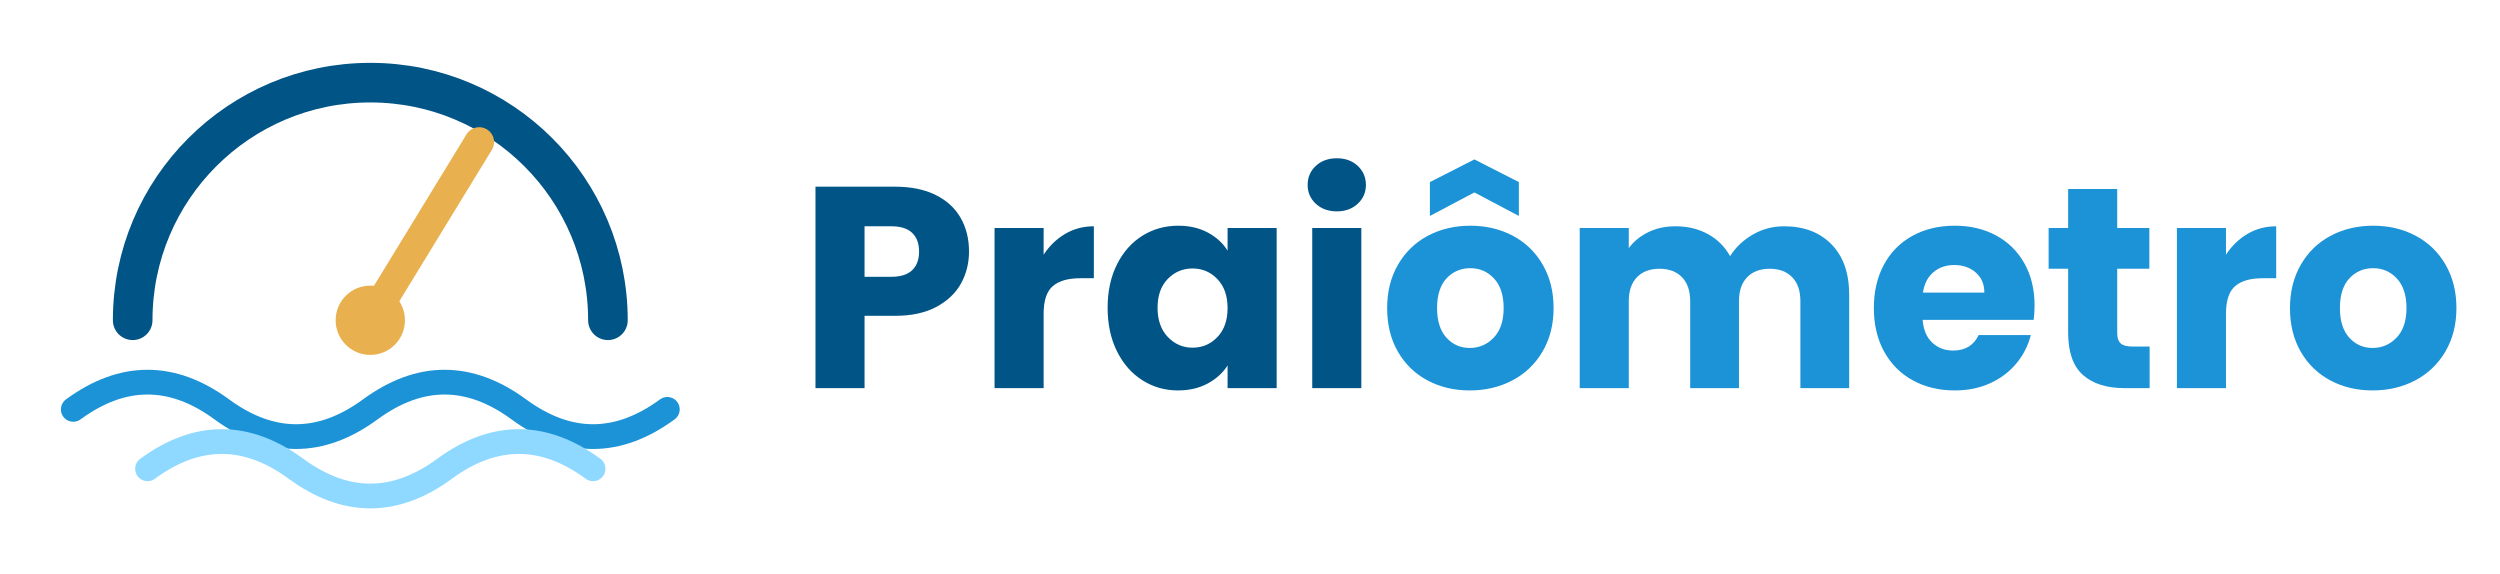
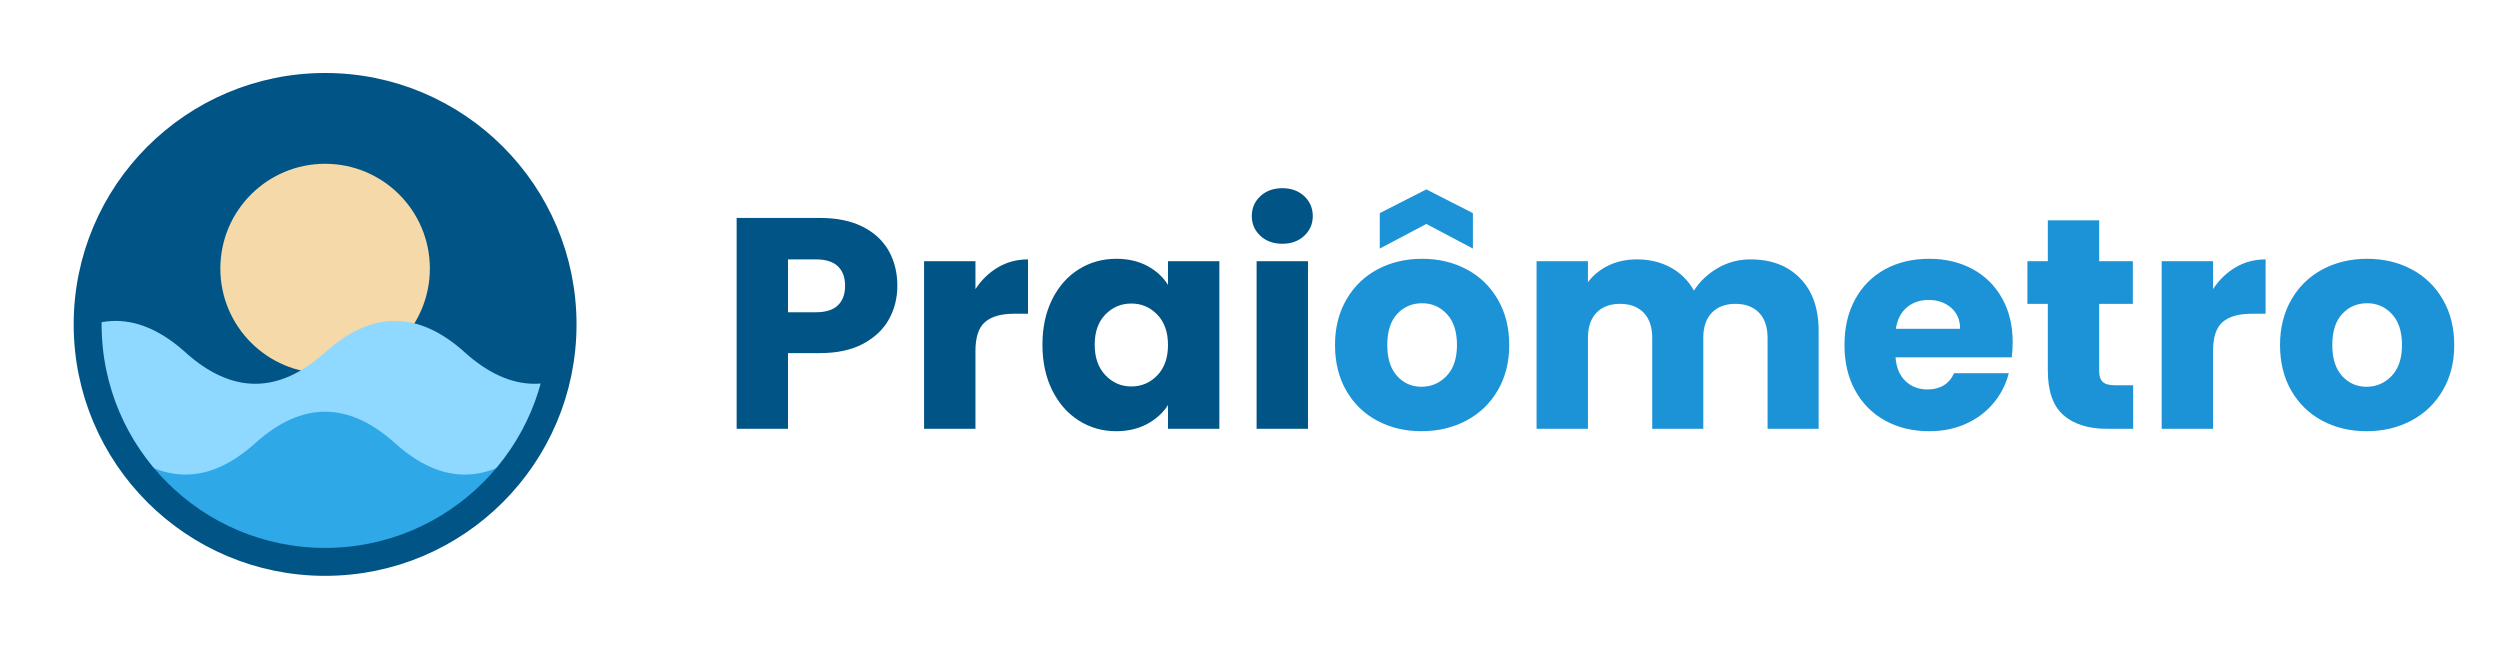
- <svg xmlns="http://www.w3.org/2000/svg" viewBox="0 0 348.31 80" width="2400" height="551" role="img" aria-label="Praiômetro">
+ <svg xmlns="http://www.w3.org/2000/svg" viewBox="0 0 332.72 86" width="2400" height="620" role="img" aria-label="Praiômetro">
  <g transform="translate(6 6)">
-     <g transform="translate(0 0) scale(0.69)">
-       <path d="M18 56 A48 48 0 0 1 114 56" fill="none" stroke-linecap="round" stroke="#015486" stroke-width="8" />
-       <path d="M66 56 L88 20" fill="none" stroke-linecap="round" stroke="#E8B04E" stroke-width="6" />
-       <circle cx="66" cy="56" r="7" fill="#E8B04E" />
-       <path d="M6 74 q15 -11 30 0 t30 0 t30 0 t30 0" fill="none" stroke-linecap="round" stroke="#1C93D6" stroke-width="5" />
-       <path d="M21 86 q15 -11 30 0 t30 0 t30 0" fill="none" stroke-linecap="round" stroke="#8FD8FF" stroke-width="5" />
+     <g transform="translate(0 0) scale(0.93)">
+       <defs>
+         <clipPath id="dentro">
+           <circle cx="40" cy="40" r="34" />
+         </clipPath>
+       </defs>
+       <circle cx="40" cy="40" r="34" fill="#015486" />
+       <g clip-path="url(#dentro)">
+         <circle cx="40" cy="32" r="15" fill="#F5D9A8" />
+         <path d="M0 44 q10 -9 20 0 t20 0 t20 0 t20 0 V80 H0 Z" fill="#8FD8FF" />
+         <path d="M-10 57 q10 -9 20 0 t20 0 t20 0 t20 0 t20 0 V80 H-10 Z" fill="#2FA8E8" />
+       </g>
+       <circle cx="40" cy="40" r="34" fill="none" stroke="#015486" stroke-width="4" />
    </g>
-     <g transform="translate(105.11 48.1)">
+     <g transform="translate(89.52 51.1)">
      <path fill="#015486" d="M13.56 -10.08H9.32V0H2.48V-28.08H13.56Q16.92 -28.08 19.24 -26.92Q21.56 -25.76 22.72 -23.72Q23.88 -21.68 23.88 -19.04Q23.88 -16.6 22.76 -14.58Q21.64 -12.56 19.32 -11.32Q17 -10.08 13.56 -10.08ZM16.92 -19.04Q16.92 -20.72 15.96 -21.64Q15 -22.56 13.04 -22.56H9.32V-15.52H13.04Q15 -15.52 15.96 -16.44Q16.92 -17.36 16.92 -19.04Z M41.28 -22.56V-15.32H39.4Q36.84 -15.32 35.56 -14.22Q34.28 -13.12 34.28 -10.36V0H27.44V-22.32H34.28V-18.6Q35.48 -20.44 37.28 -21.5Q39.08 -22.56 41.28 -22.56Z M53.04 -22.64Q55.4 -22.64 57.18 -21.68Q58.96 -20.72 59.92 -19.16V-22.32H66.76V0H59.92V-3.16Q58.92 -1.6 57.14 -0.64Q55.36 0.32 53 0.32Q50.28 0.32 48.04 -1.1Q45.8 -2.52 44.5 -5.14Q43.2 -7.76 43.2 -11.2Q43.2 -14.64 44.5 -17.24Q45.8 -19.84 48.04 -21.24Q50.28 -22.64 53.04 -22.64ZM55.04 -16.68Q53 -16.68 51.58 -15.22Q50.16 -13.76 50.16 -11.2Q50.16 -8.64 51.58 -7.14Q53 -5.64 55.04 -5.64Q57.08 -5.64 58.5 -7.12Q59.92 -8.6 59.92 -11.16Q59.92 -13.72 58.5 -15.2Q57.08 -16.68 55.04 -16.68Z M71.08 -28.32Q71.08 -29.92 72.22 -30.98Q73.36 -32.04 75.16 -32.04Q76.92 -32.04 78.06 -30.98Q79.2 -29.92 79.2 -28.32Q79.2 -26.76 78.06 -25.7Q76.92 -24.64 75.16 -24.64Q73.36 -24.64 72.22 -25.7Q71.08 -26.76 71.08 -28.32ZM78.56 -22.32V0H71.72V-22.32Z" />
      <path fill="#1C93D6" d="M82.16 -11.16Q82.16 -14.6 83.68 -17.22Q85.2 -19.84 87.84 -21.24Q90.48 -22.64 93.76 -22.64Q97.04 -22.64 99.68 -21.24Q102.32 -19.84 103.84 -17.22Q105.36 -14.6 105.36 -11.16Q105.36 -7.72 103.82 -5.1Q102.28 -2.48 99.62 -1.08Q96.96 0.32 93.68 0.32Q90.4 0.32 87.78 -1.08Q85.16 -2.48 83.66 -5.08Q82.16 -7.68 82.16 -11.16ZM98.4 -11.16Q98.4 -13.84 97.06 -15.28Q95.72 -16.72 93.76 -16.72Q91.76 -16.72 90.44 -15.3Q89.12 -13.88 89.12 -11.16Q89.12 -8.48 90.42 -7.04Q91.72 -5.6 93.68 -5.6Q95.64 -5.6 97.02 -7.04Q98.4 -8.48 98.4 -11.16ZM94.32 -27.28 88.12 -24V-28.72L94.32 -31.88L100.52 -28.72V-24Z M146.56 -13.04V0H139.76V-12.12Q139.76 -14.28 138.62 -15.46Q137.48 -16.64 135.48 -16.64Q133.48 -16.64 132.34 -15.46Q131.2 -14.28 131.2 -12.12V0H124.4V-12.12Q124.4 -14.28 123.26 -15.46Q122.12 -16.64 120.12 -16.64Q118.12 -16.64 116.98 -15.46Q115.84 -14.28 115.84 -12.12V0H109V-22.32H115.84V-19.52Q116.88 -20.92 118.56 -21.74Q120.24 -22.56 122.36 -22.56Q124.88 -22.56 126.86 -21.48Q128.84 -20.4 129.96 -18.4Q131.12 -20.24 133.12 -21.4Q135.12 -22.56 137.48 -22.56Q141.64 -22.56 144.1 -20.04Q146.56 -17.52 146.56 -13.04Z M172.28 -9.52H156.8Q156.96 -7.44 158.14 -6.34Q159.32 -5.24 161.04 -5.24Q163.6 -5.24 164.6 -7.4H171.88Q171.32 -5.2 169.86 -3.44Q168.4 -1.68 166.2 -0.68Q164 0.32 161.28 0.32Q158 0.32 155.44 -1.08Q152.88 -2.48 151.44 -5.08Q150 -7.68 150 -11.16Q150 -14.64 151.42 -17.24Q152.84 -19.84 155.4 -21.24Q157.96 -22.64 161.28 -22.64Q164.52 -22.64 167.04 -21.28Q169.56 -19.92 170.98 -17.4Q172.4 -14.88 172.4 -11.52Q172.4 -10.56 172.28 -9.52ZM165.4 -13.32Q165.4 -15.08 164.2 -16.12Q163 -17.16 161.2 -17.16Q159.48 -17.16 158.3 -16.16Q157.12 -15.16 156.84 -13.32Z M188.44 -5.8V0H184.96Q181.24 0 179.16 -1.82Q177.08 -3.64 177.08 -7.76V-16.64H174.36V-22.32H177.08V-27.76H183.92V-22.32H188.4V-16.64H183.92V-7.68Q183.92 -6.68 184.4 -6.24Q184.88 -5.8 186 -5.8Z M206.08 -22.56V-15.32H204.2Q201.64 -15.32 200.36 -14.22Q199.08 -13.12 199.08 -10.36V0H192.24V-22.32H199.08V-18.6Q200.28 -20.44 202.08 -21.5Q203.88 -22.56 206.08 -22.56Z M208 -11.16Q208 -14.6 209.52 -17.22Q211.04 -19.84 213.68 -21.24Q216.32 -22.64 219.6 -22.64Q222.88 -22.64 225.52 -21.24Q228.16 -19.84 229.68 -17.22Q231.2 -14.6 231.2 -11.16Q231.2 -7.72 229.66 -5.1Q228.12 -2.48 225.46 -1.08Q222.8 0.32 219.52 0.32Q216.24 0.32 213.62 -1.08Q211 -2.48 209.5 -5.08Q208 -7.68 208 -11.16ZM224.24 -11.16Q224.24 -13.84 222.9 -15.28Q221.56 -16.72 219.6 -16.72Q217.6 -16.72 216.28 -15.3Q214.96 -13.88 214.96 -11.16Q214.96 -8.48 216.26 -7.04Q217.56 -5.6 219.52 -5.6Q221.48 -5.6 222.86 -7.04Q224.24 -8.48 224.24 -11.16Z" />
    </g>
  </g>
</svg>
